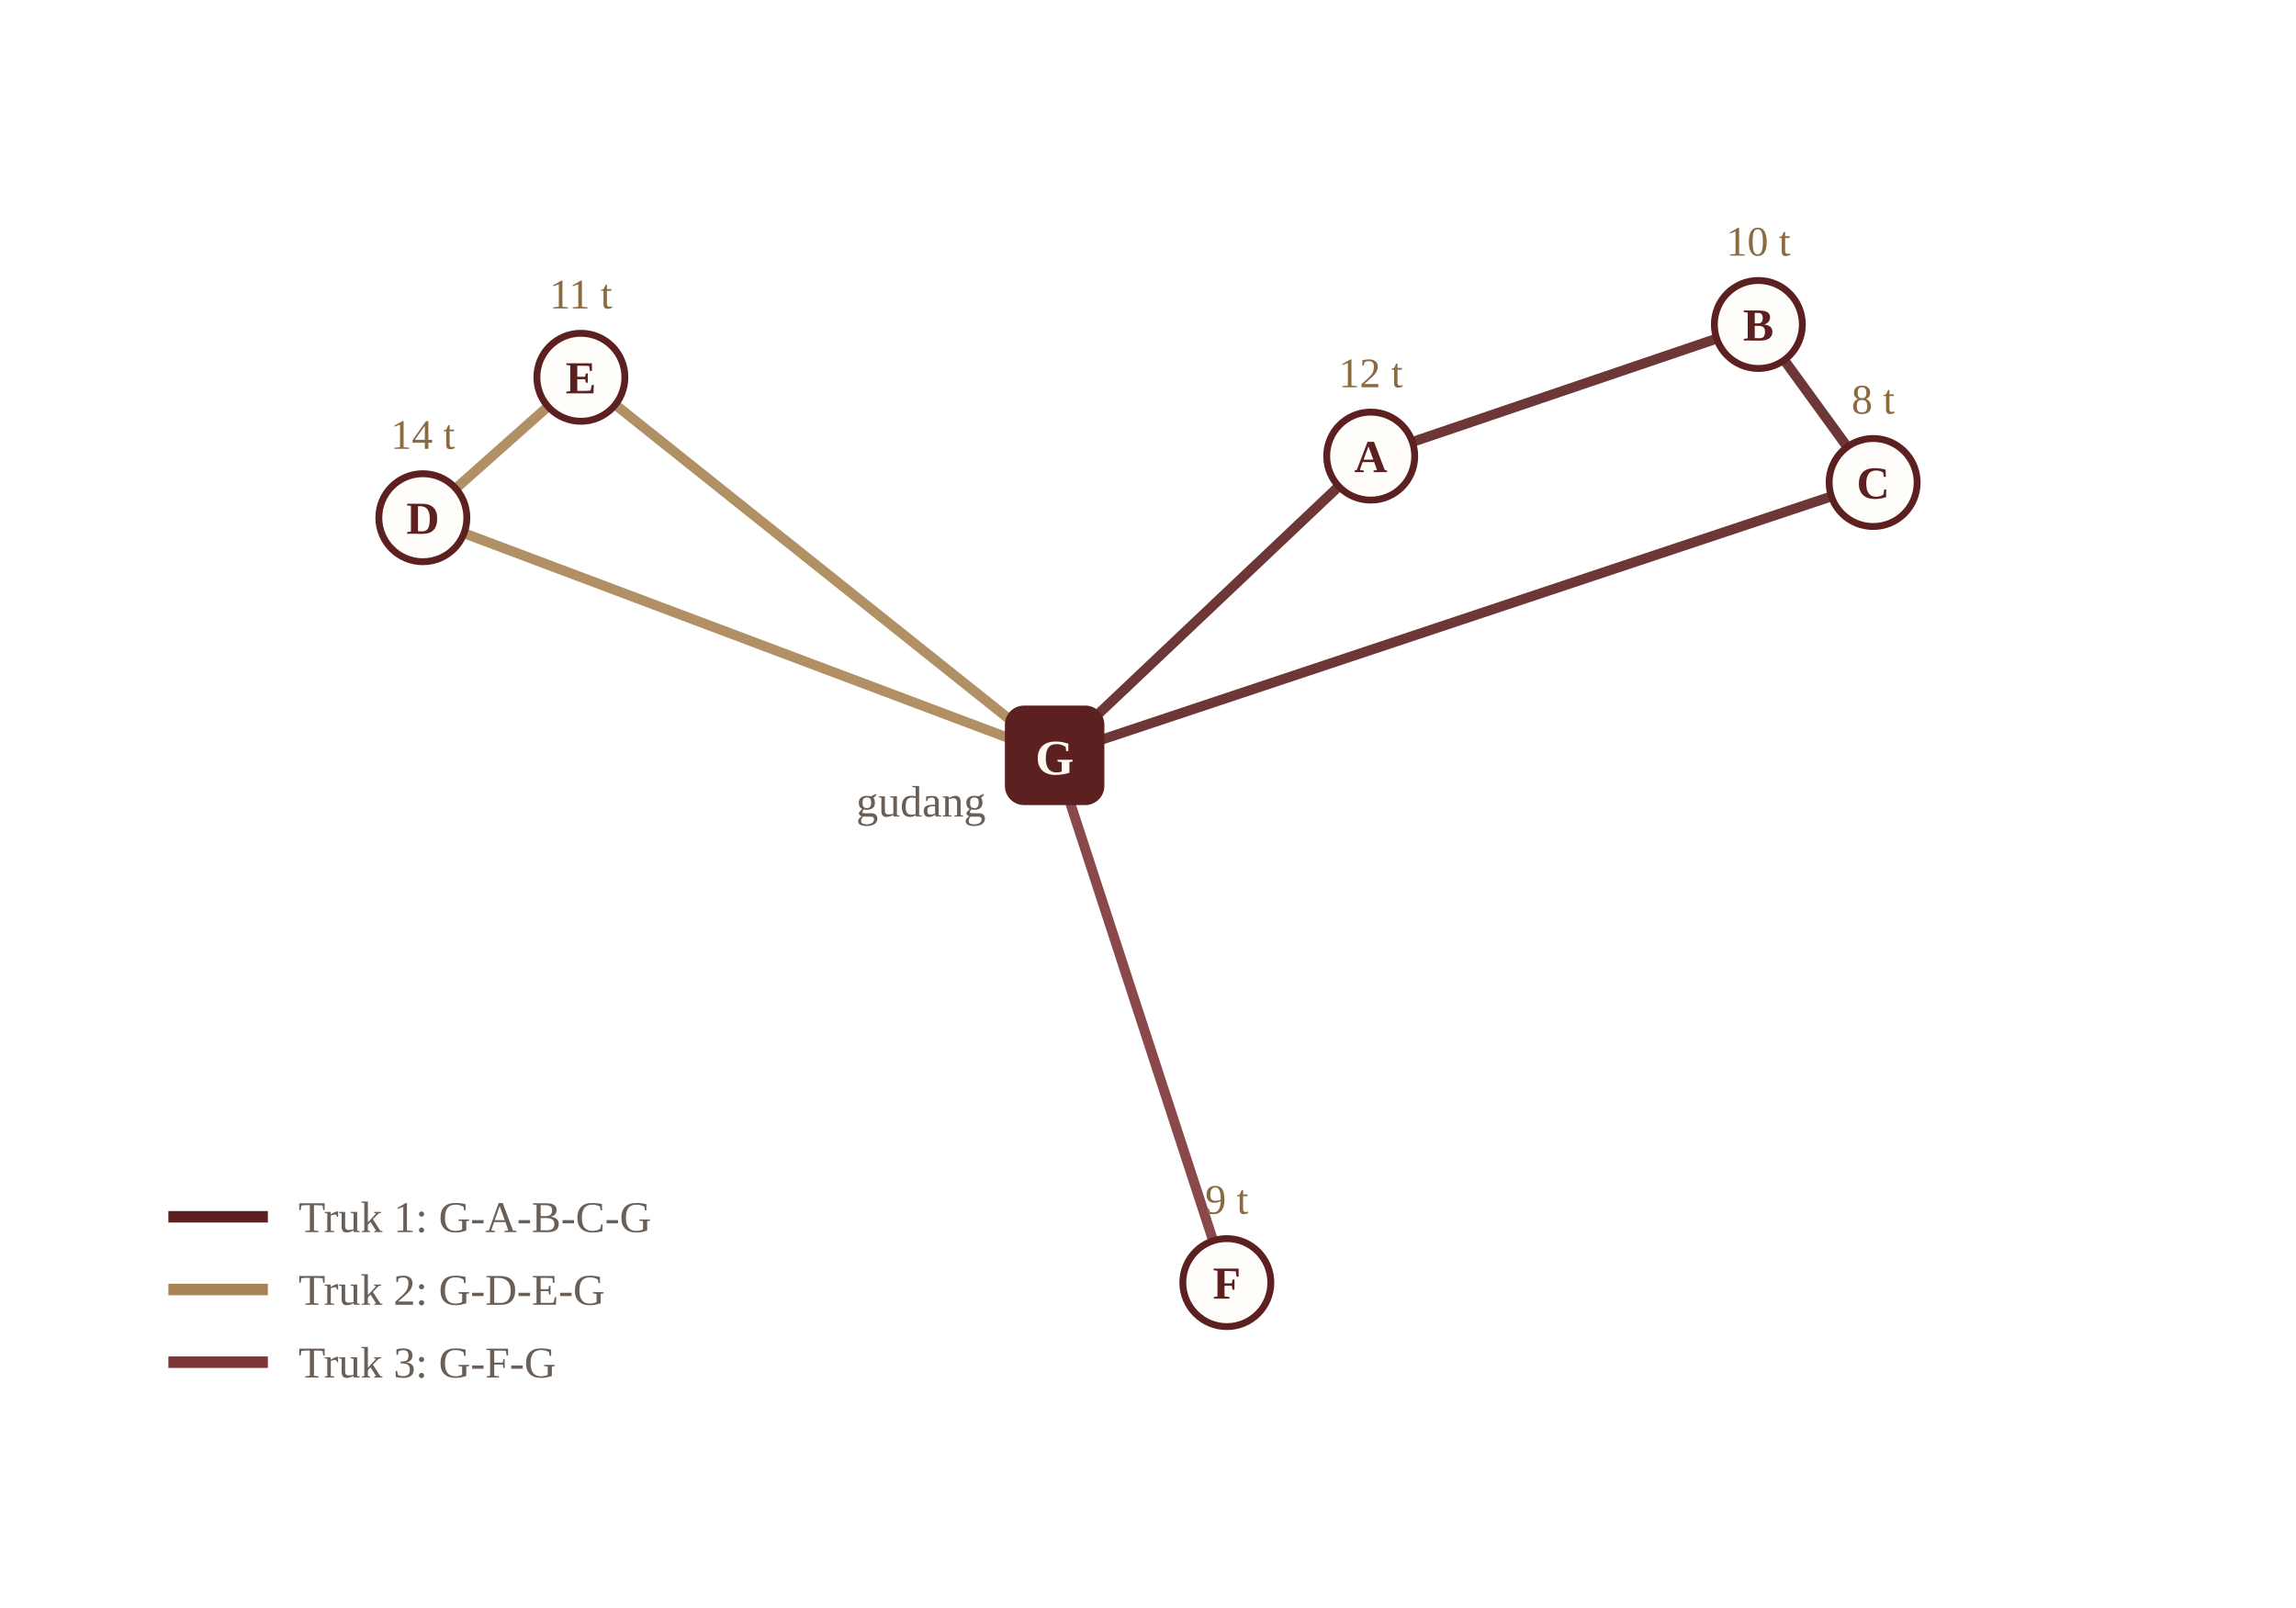
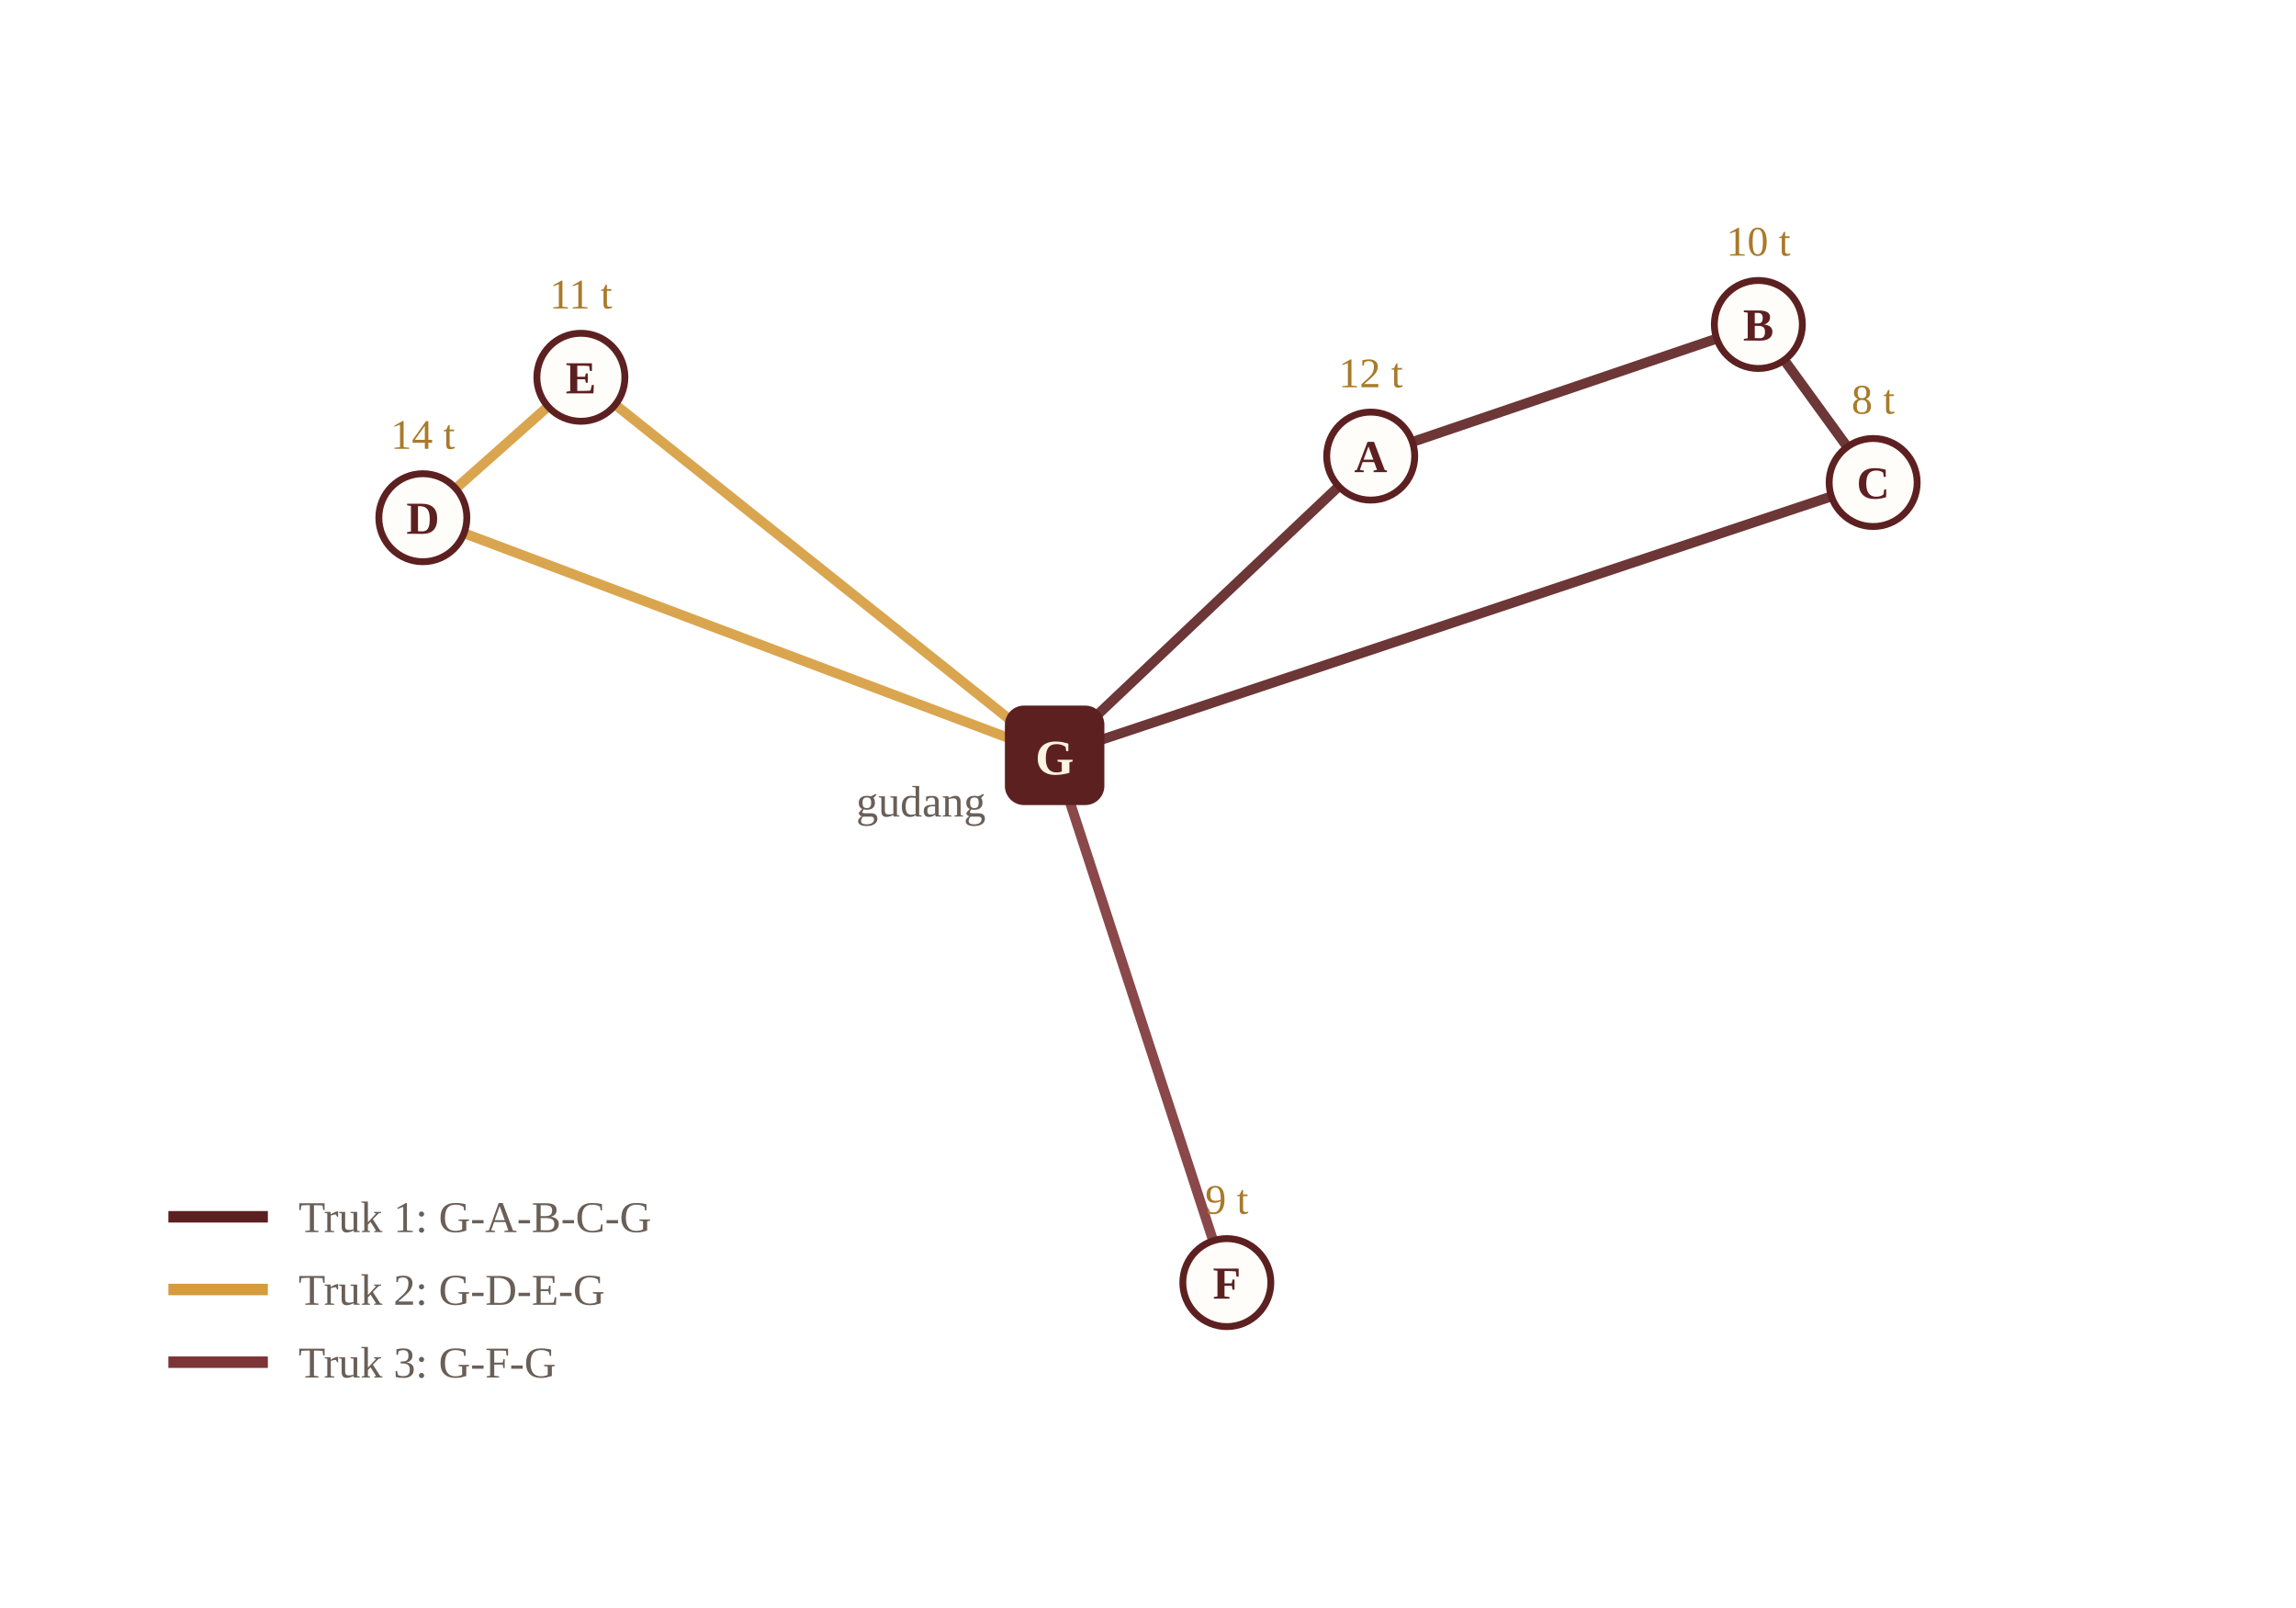
<svg xmlns="http://www.w3.org/2000/svg" viewBox="0 0 600 420" role="img" aria-label="Peta gudang dan enam posko dengan tiga rute truk">
  <path d="M 275.6 197.4 L 358.2 119.2 L 459.5 84.8 L 489.5 126.1 L 275.6 197.4" fill="none" stroke="#5d2021" stroke-width="2.6" stroke-linejoin="round" stroke-linecap="round" opacity="0.9" />
-   <path d="M 275.6 197.4 L 110.5 135.3 L 151.8 98.6 L 275.6 197.4" fill="none" stroke="#a88454" stroke-width="2.6" stroke-linejoin="round" stroke-linecap="round" opacity="0.9" />
+   <path d="M 275.6 197.4 L 110.5 135.3 L 151.8 98.6 L 275.6 197.4" fill="none" stroke="#d69b3c" stroke-width="2.6" stroke-linejoin="round" stroke-linecap="round" opacity="0.9" />
  <path d="M 275.6 197.4 L 320.6 335.2 L 275.6 197.4" fill="none" stroke="#7d3436" stroke-width="2.6" stroke-linejoin="round" stroke-linecap="round" opacity="0.9" />
  <rect x="262.6" y="184.4" width="26" height="26" rx="5" fill="#5d2021" />
-   <text x="275.6" y="202.4" text-anchor="middle" font-size="13" font-weight="700" fill="#fdfaf3">G</text>
+   <text x="275.6" y="202.4" text-anchor="middle" font-size="13" font-weight="700" fill="#fdf4e3">G</text>
  <text x="257.6" y="213.4" text-anchor="end" font-size="11.5" fill="#6a5f57">gudang</text>
  <circle cx="358.2" cy="119.2" r="11.5" fill="#fffdf9" stroke="#5d2021" stroke-width="1.8" />
  <text x="358.2" y="123.4" text-anchor="middle" font-size="12" font-weight="700" fill="#5d2021">A</text>
-   <text x="358.2" y="101.2" text-anchor="middle" font-size="11" fill="#8a6a3e">12 t</text>
+   <text x="358.2" y="101.2" text-anchor="middle" font-size="11" fill="#a97a2a">12 t</text>
  <circle cx="459.5" cy="84.8" r="11.5" fill="#fffdf9" stroke="#5d2021" stroke-width="1.8" />
  <text x="459.5" y="89.0" text-anchor="middle" font-size="12" font-weight="700" fill="#5d2021">B</text>
-   <text x="459.5" y="66.8" text-anchor="middle" font-size="11" fill="#8a6a3e">10 t</text>
+   <text x="459.5" y="66.8" text-anchor="middle" font-size="11" fill="#a97a2a">10 t</text>
  <circle cx="489.5" cy="126.1" r="11.5" fill="#fffdf9" stroke="#5d2021" stroke-width="1.8" />
  <text x="489.5" y="130.3" text-anchor="middle" font-size="12" font-weight="700" fill="#5d2021">C</text>
-   <text x="489.5" y="108.1" text-anchor="middle" font-size="11" fill="#8a6a3e">8 t</text>
+   <text x="489.5" y="108.1" text-anchor="middle" font-size="11" fill="#a97a2a">8 t</text>
  <circle cx="110.5" cy="135.3" r="11.5" fill="#fffdf9" stroke="#5d2021" stroke-width="1.8" />
  <text x="110.5" y="139.5" text-anchor="middle" font-size="12" font-weight="700" fill="#5d2021">D</text>
-   <text x="110.5" y="117.3" text-anchor="middle" font-size="11" fill="#8a6a3e">14 t</text>
+   <text x="110.5" y="117.3" text-anchor="middle" font-size="11" fill="#a97a2a">14 t</text>
  <circle cx="151.8" cy="98.6" r="11.5" fill="#fffdf9" stroke="#5d2021" stroke-width="1.8" />
  <text x="151.8" y="102.8" text-anchor="middle" font-size="12" font-weight="700" fill="#5d2021">E</text>
-   <text x="151.8" y="80.6" text-anchor="middle" font-size="11" fill="#8a6a3e">11 t</text>
+   <text x="151.8" y="80.6" text-anchor="middle" font-size="11" fill="#a97a2a">11 t</text>
  <circle cx="320.6" cy="335.2" r="11.5" fill="#fffdf9" stroke="#5d2021" stroke-width="1.8" />
  <text x="320.6" y="339.4" text-anchor="middle" font-size="12" font-weight="700" fill="#5d2021">F</text>
-   <text x="320.6" y="317.2" text-anchor="middle" font-size="11" fill="#8a6a3e">9 t</text>
+   <text x="320.6" y="317.2" text-anchor="middle" font-size="11" fill="#a97a2a">9 t</text>
  <line x1="44" y1="318" x2="70" y2="318" stroke="#5d2021" stroke-width="3" />
  <text x="78" y="322" font-size="11.5" fill="#6a5f57">Truk 1: G-A-B-C-G</text>
-   <line x1="44" y1="337" x2="70" y2="337" stroke="#a88454" stroke-width="3" />
+   <line x1="44" y1="337" x2="70" y2="337" stroke="#d69b3c" stroke-width="3" />
  <text x="78" y="341" font-size="11.5" fill="#6a5f57">Truk 2: G-D-E-G</text>
  <line x1="44" y1="356" x2="70" y2="356" stroke="#7d3436" stroke-width="3" />
  <text x="78" y="360" font-size="11.5" fill="#6a5f57">Truk 3: G-F-G</text>
</svg>
